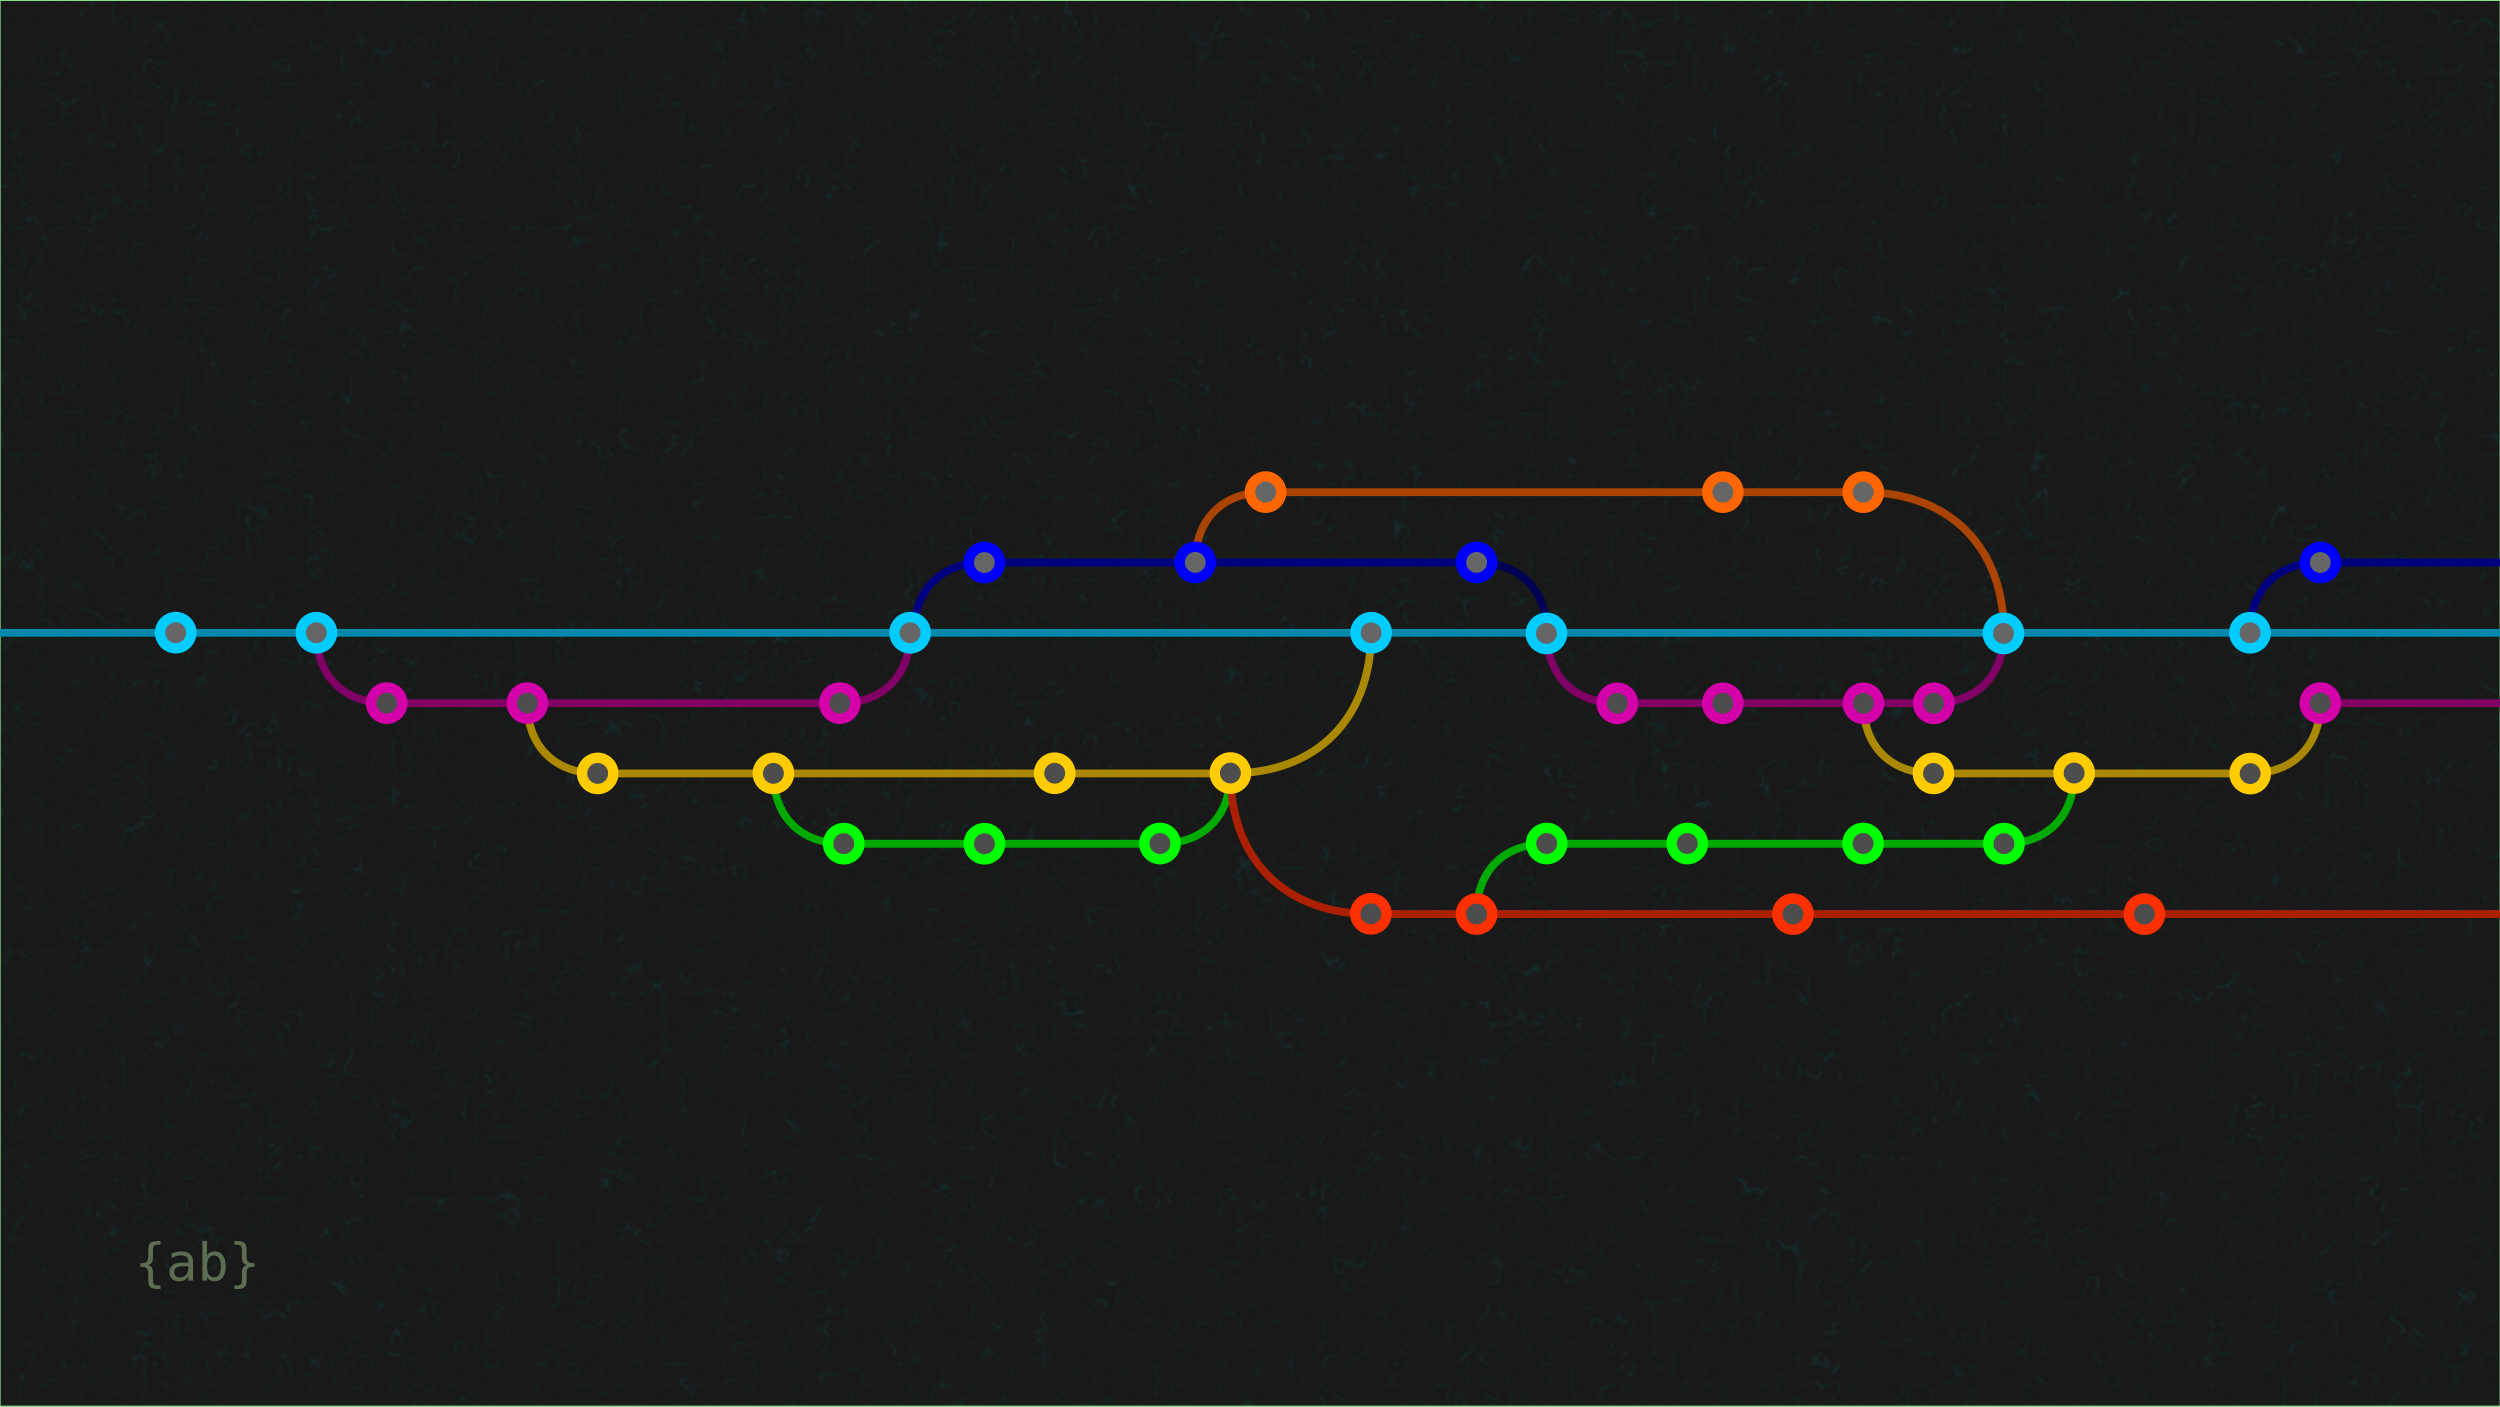
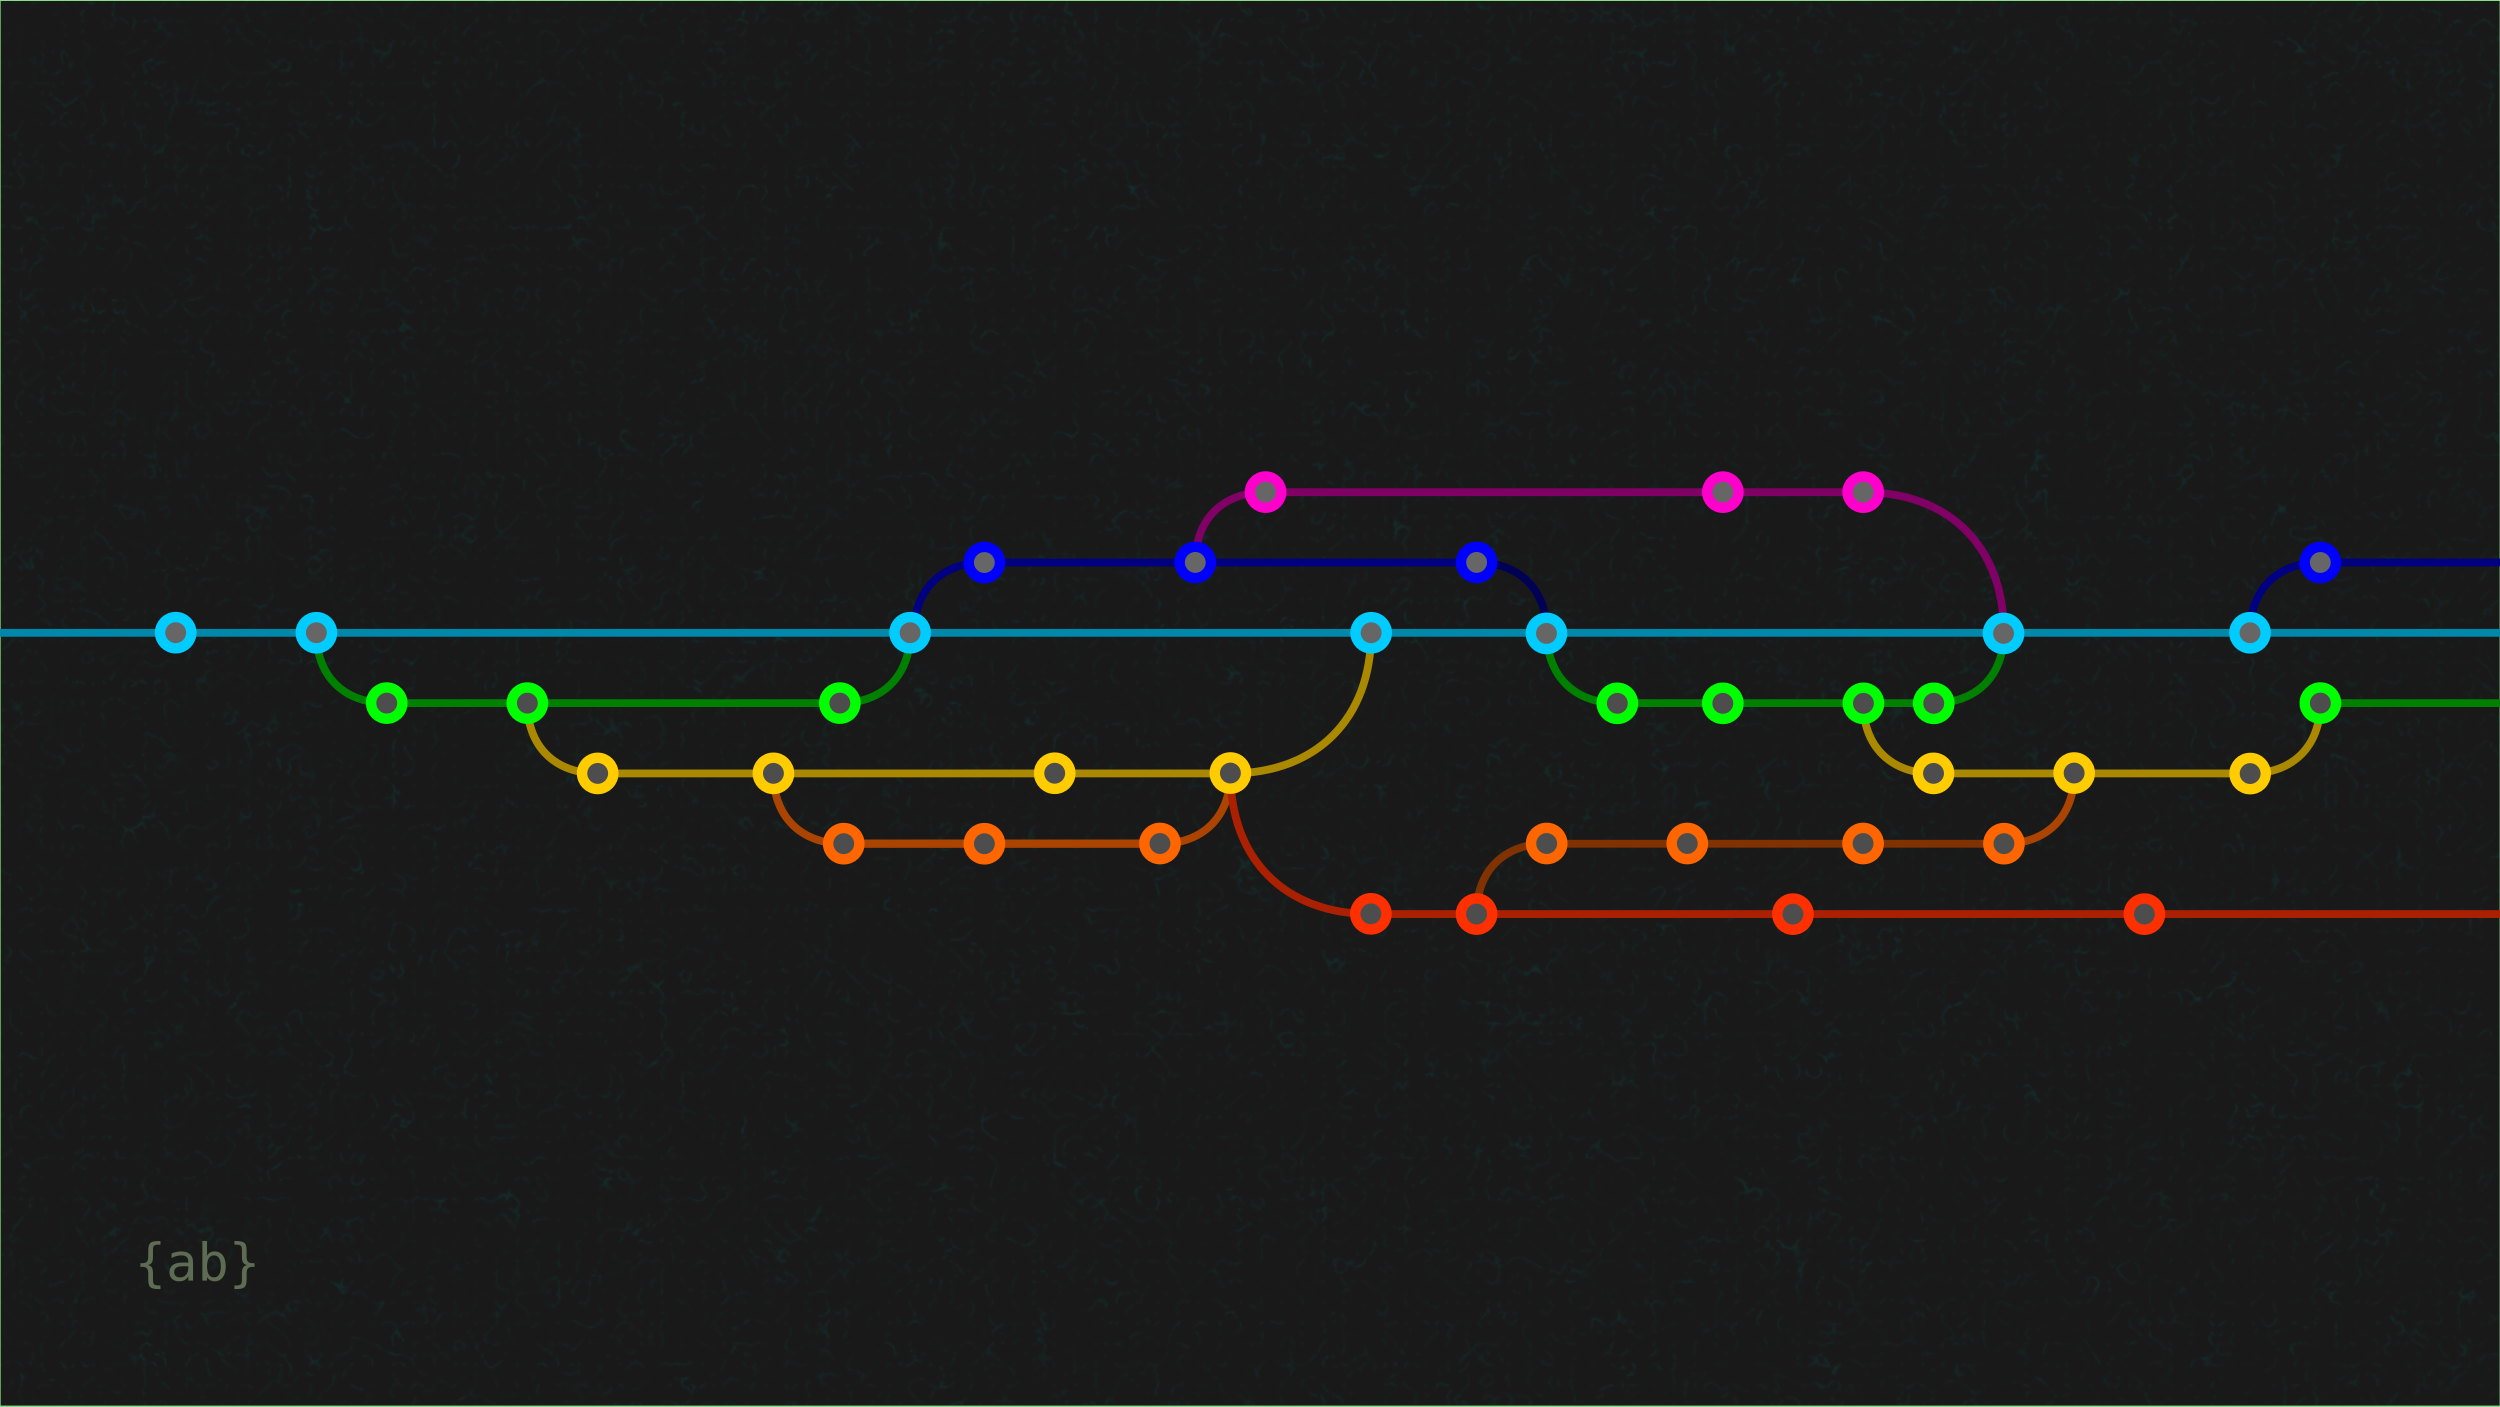
<svg xmlns="http://www.w3.org/2000/svg" xmlns:ns1="http://www.openswatchbook.org/uri/2009/osb" xmlns:xlink="http://www.w3.org/1999/xlink" width="1920px" height="1080px" viewBox="0 0 1920 1080" version="1.1" id="SVGRoot">
  <defs id="defs10">
    <linearGradient id="linearGradient10115">
      <stop style="stop-color:#87de87;stop-opacity:1;" offset="0" id="stop10111" />
      <stop style="stop-color:#87de87;stop-opacity:0;" offset="1" id="stop10113" />
    </linearGradient>
    <linearGradient id="linearGradient10075" ns1:paint="solid">
      <stop style="stop-color:#1a1a1a;stop-opacity:1;" offset="0" id="stop10073" />
    </linearGradient>
    <filter style="color-interpolation-filters:sRGB;" id="filter9526">
      <feTurbulence type="fractalNoise" baseFrequency="8.932 8.75" numOctaves="2" seed="289" result="turbulence" id="feTurbulence9510" />
      <feComposite in="SourceGraphic" in2="turbulence" operator="in" result="composite1" id="feComposite9512" />
      <feColorMatrix values="1 0 0 0 0 0 1 0 0 0 0 0 1 0 0 0 0 0 3.42 -0.13 " result="color" id="feColorMatrix9514" />
      <feFlood flood-opacity="1" flood-color="rgb(33,33,33)" result="flood" id="feFlood9516" />
      <feMerge result="merge" id="feMerge9522">
        <feMergeNode in="flood" id="feMergeNode9518" />
        <feMergeNode in="color" id="feMergeNode9520" />
      </feMerge>
      <feComposite in2="SourceGraphic" operator="in" result="fbSourceGraphic" id="feComposite9524" />
      <feColorMatrix result="fbSourceGraphicAlpha" in="fbSourceGraphic" values="0 0 0 -1 0 0 0 0 -1 0 0 0 0 -1 0 0 0 0 1 0" id="feColorMatrix10079" />
      <feTurbulence id="feTurbulence10081" numOctaves="2" baseFrequency="0.063" in="fbSourceGraphic" />
      <feColorMatrix id="feColorMatrix10083" values="0 0 0 0 0 0 0 0 0 0.5 0 0 0 0 0.5 0 0 0 -10 1" />
      <feGaussianBlur id="feGaussianBlur10085" stdDeviation="1" result="result1" />
      <feTurbulence id="feTurbulence10087" numOctaves="3" baseFrequency="0.031" type="fractalNoise" result="result0" />
      <feColorMatrix id="feColorMatrix10089" result="result2" values="1 0 0 0 0 0 1 0 0 0 0 0 1 0 0 0 0 0 2 -0.5" />
      <feComposite in2="result2" id="feComposite10091" operator="in" in="result1" result="result3" />
      <feComposite in2="fbSourceGraphic" id="feComposite10093" operator="atop" />
    </filter>
    <pattern patternUnits="userSpaceOnUse" width="27" height="27" patternTransform="translate(1157.981,351)" id="pattern10058">
      <rect y="1.6666667e-005" x="0" height="27" width="27" id="rect10004" style="opacity:1;fill:#1a1a1a;fill-opacity:1;stroke:none;stroke-width:1.618;stroke-linecap:butt;stroke-linejoin:round;stroke-miterlimit:4;stroke-dasharray:none;stroke-opacity:1" />
      <path id="path10006" d="M 3,1.6666667e-5 V 6 l 3.018,3.084 3.004,2.969 -0.021,5.947 -6,6 1e-4,3" style="fill:none;fill-opacity:1;stroke:#87de87;stroke-width:1;stroke-linecap:butt;stroke-linejoin:miter;stroke-miterlimit:4;stroke-dasharray:none;stroke-opacity:1" />
      <path id="path10012" d="m 27,9 h -3" style="fill:none;stroke:#87de87;stroke-width:1px;stroke-linecap:butt;stroke-linejoin:miter;stroke-opacity:1" />
      <path id="path10014" d="m 21,1.6666667e-5 -10e-5,9 -3,3 -10e-5,3 v 3" style="fill:none;stroke:#87de87;stroke-width:1px;stroke-linecap:butt;stroke-linejoin:miter;stroke-opacity:1" />
      <path id="path10016" d="m 15,27 -10e-5,-3 h 6" style="fill:none;stroke:#87de87;stroke-width:1px;stroke-linecap:butt;stroke-linejoin:miter;stroke-opacity:1" />
      <circle style="opacity:1;fill:#d5ffd5;fill-opacity:1;stroke:#87de87;stroke-width:1;stroke-linecap:butt;stroke-linejoin:round;stroke-miterlimit:4;stroke-dasharray:none;stroke-opacity:1" id="use10020" cx="23.992" cy="9.019" r="1.5" />
      <use height="100%" width="100%" transform="translate(-1160.985,-336.0154)" id="use10022" xlink:href="#use10020" y="0" x="0" />
      <use height="100%" width="100%" transform="translate(-1160.95,-357.0422)" id="use10024" xlink:href="#use10022" y="0" x="0" />
      <use height="100%" width="100%" transform="translate(-1166.993,-350.9655)" id="use10026" xlink:href="#use10024" y="0" x="0" />
      <path id="path10030" d="m 12,1.6666667e-5 -10e-5,3 3,3" style="fill:none;stroke:#87de87;stroke-width:1px;stroke-linecap:butt;stroke-linejoin:miter;stroke-opacity:1" />
      <circle r="1.5" cy="6.015" cx="14.991" id="path10018" style="opacity:1;fill:#d5ffd5;fill-opacity:1;stroke:#87de87;stroke-width:1;stroke-linecap:butt;stroke-linejoin:round;stroke-miterlimit:4;stroke-dasharray:none;stroke-opacity:1" />
    </pattern>
    <linearGradient xlink:href="#linearGradient10115" id="linearGradient10117" x1="27.145" y1="1030.863" x2="108.922" y2="1030.863" gradientUnits="userSpaceOnUse" />
  </defs>
  <g id="layer2" style="display:inline">
    <rect style="fill:#1a1a1a;fill-opacity:1;stroke:none;stroke-width:0;stroke-miterlimit:4;stroke-dasharray:none;stroke-opacity:1;filter:url(#filter9526)" id="rect4555" width="1920.189" height="1079.747" x="5e-007" y="0.253" />
    <rect style="opacity:1;fill:#1a1a1a;fill-opacity:0.763;stroke:#87de87;stroke-width:1;stroke-linecap:butt;stroke-linejoin:round;stroke-miterlimit:4;stroke-dasharray:none;stroke-opacity:1" id="rect10095" width="1920.189" height="1079.747" x="5e-007" y="0.253" />
  </g>
  <g id="layer1" style="display:inline">
-     <path style="fill:none;stroke:#800066;stroke-width:6;stroke-linecap:butt;stroke-linejoin:round;stroke-miterlimit:4;stroke-dasharray:none;stroke-opacity:1" d="m 297,540 c -33,0 -54,-21 -54,-54" id="path6208" />
-     <use x="0" y="0" xlink:href="#path6208" id="use6279" transform="matrix(-1,0,0,1,941.981,0)" width="100%" height="100%" style="stroke-width:8;stroke-miterlimit:4;stroke-dasharray:none" />
+     <path style="fill:none;stroke:#008000;stroke-width:6;stroke-linecap:butt;stroke-linejoin:round;stroke-miterlimit:4;stroke-dasharray:none;stroke-opacity:1" d="m 297,540 c -33,0 -54,-21 -54,-54" id="path6208" />
+     <use x="0" y="0" xlink:href="#path6208" id="use6279" transform="matrix(-1,0,0,1,941.981,0)" width="100%" height="100%" style="stroke-width:8;stroke-miterlimit:4;stroke-dasharray:none;stroke:#008000" />
    <path id="use6283" d="m 405,540 c 0,33 21,54 54,54" style="fill:none;stroke:#aa8800;stroke-width:6;stroke-linecap:butt;stroke-linejoin:round;stroke-miterlimit:4;stroke-dasharray:none;stroke-opacity:1" />
-     <path id="use6283-8" d="m 594,594 c 0,33 21,54 54,54" style="fill:none;stroke:#00aa00;stroke-width:6;stroke-linecap:butt;stroke-linejoin:round;stroke-miterlimit:4;stroke-dasharray:none;stroke-opacity:1" />
-     <path id="use6283-8-3" d="m 891,648 c 33,0 54,-21 54,-54" style="fill:none;stroke:#00aa00;stroke-width:6;stroke-linecap:butt;stroke-linejoin:round;stroke-miterlimit:4;stroke-dasharray:none;stroke-opacity:1" />
+     <path id="use6283-8" d="m 594,594 c 0,33 21,54 54,54" style="fill:none;stroke:#aa4400;stroke-width:6;stroke-linecap:butt;stroke-linejoin:round;stroke-miterlimit:4;stroke-dasharray:none;stroke-opacity:1" />
+     <path id="use6283-8-3" d="m 891,648 c 33,0 54,-21 54,-54" style="fill:none;stroke:#aa4400;stroke-width:6;stroke-linecap:butt;stroke-linejoin:round;stroke-miterlimit:4;stroke-dasharray:none;stroke-opacity:1" />
    <path id="use6283-0" d="m 945,594 c 66,0 108,-42 108,-108" style="fill:none;stroke:#aa8800;stroke-width:6;stroke-linecap:butt;stroke-linejoin:round;stroke-miterlimit:4;stroke-dasharray:none;stroke-opacity:1" />
    <path id="use6283-2" d="m 945,594 c 0,66 42,108 108,108" style="fill:none;stroke:#aa2000;stroke-width:6;stroke-linecap:butt;stroke-linejoin:round;stroke-miterlimit:4;stroke-dasharray:none;stroke-opacity:1" />
-     <path style="fill:none;stroke:#800066;stroke-width:6;stroke-linecap:butt;stroke-linejoin:round;stroke-miterlimit:4;stroke-dasharray:none;stroke-opacity:1" d="m 1242,540 c -33,0 -54,-21 -54,-54" id="path6208-0" />
-     <path style="fill:none;stroke:#800066;stroke-width:6;stroke-linecap:butt;stroke-linejoin:round;stroke-miterlimit:4;stroke-dasharray:none;stroke-opacity:1" d="m 1539,486 c 0,33 -21,54 -54,54" id="path6208-0-5" />
-     <path id="use6283-8-3-7" d="m 1188,648 c -33,0 -54,21 -54,54" style="fill:none;stroke:#00aa00;stroke-width:6;stroke-linecap:butt;stroke-linejoin:round;stroke-miterlimit:4;stroke-dasharray:none;stroke-opacity:1" />
+     <path style="fill:none;stroke:#008000;stroke-width:6;stroke-linecap:butt;stroke-linejoin:round;stroke-miterlimit:4;stroke-dasharray:none;stroke-opacity:1" d="m 1242,540 c -33,0 -54,-21 -54,-54" id="path6208-0" />
+     <path style="fill:none;stroke:#008000;stroke-width:6;stroke-linecap:butt;stroke-linejoin:round;stroke-miterlimit:4;stroke-dasharray:none;stroke-opacity:1" d="m 1539,486 c 0,33 -21,54 -54,54" id="path6208-0-5" />
+     <path id="use6283-8-3-7" d="m 1188,648 c -33,0 -54,21 -54,54" style="fill:none;stroke:#803300;stroke-width:6;stroke-linecap:butt;stroke-linejoin:round;stroke-miterlimit:4;stroke-dasharray:none;stroke-opacity:1" />
    <path id="use6283-6" d="m 1431,540 c 0,33 21,54 54,54" style="fill:none;stroke:#aa8800;stroke-width:6;stroke-linecap:butt;stroke-linejoin:round;stroke-miterlimit:4;stroke-dasharray:none;stroke-opacity:1" />
-     <path id="use6283-8-3-5" d="m 1539,648 c 33,0 54,-21 54,-54" style="fill:none;stroke:#00aa00;stroke-width:6;stroke-linecap:butt;stroke-linejoin:round;stroke-miterlimit:4;stroke-dasharray:none;stroke-opacity:1" />
+     <path id="use6283-8-3-5" d="m 1539,648 c 33,0 54,-21 54,-54" style="fill:none;stroke:#aa4400;stroke-width:6;stroke-linecap:butt;stroke-linejoin:round;stroke-miterlimit:4;stroke-dasharray:none;stroke-opacity:1" />
    <path id="use6283-6-5" d="m 1728,594 c 33,0 54,-21 54,-54" style="fill:none;stroke:#aa8800;stroke-width:6;stroke-linecap:butt;stroke-linejoin:round;stroke-miterlimit:4;stroke-dasharray:none;stroke-opacity:1" />
    <path id="use6279-5" d="m 756,432 c -33,0 -54,21 -54,54" style="fill:none;stroke:#000080;stroke-width:6;stroke-linecap:butt;stroke-linejoin:round;stroke-miterlimit:4;stroke-dasharray:none;stroke-opacity:1" />
    <path id="use6279-5-4" d="m 1188,486 c 0,-33 -21,-54 -54,-54" style="display:inline;fill:none;stroke:#000055;stroke-width:6;stroke-linecap:butt;stroke-linejoin:round;stroke-miterlimit:4;stroke-dasharray:none;stroke-opacity:1" />
-     <path id="use6279-5-1" d="m 972,378 c -33,0 -54,21 -54,54" style="display:inline;fill:none;stroke:#aa4400;stroke-width:6;stroke-linecap:butt;stroke-linejoin:round;stroke-miterlimit:4;stroke-dasharray:none;stroke-opacity:1" />
-     <path id="use6283-0-0" d="m 1539,486 c 0,-66 -42,-108 -108,-108" style="display:inline;fill:none;stroke:#aa4400;stroke-width:6;stroke-linecap:butt;stroke-linejoin:round;stroke-miterlimit:4;stroke-dasharray:none;stroke-opacity:1" />
+     <path id="use6279-5-1" d="m 972,378 c -33,0 -54,21 -54,54" style="display:inline;fill:none;stroke:#800066;stroke-width:6;stroke-linecap:butt;stroke-linejoin:round;stroke-miterlimit:4;stroke-dasharray:none;stroke-opacity:1" />
+     <path id="use6283-0-0" d="m 1539,486 c 0,-66 -42,-108 -108,-108" style="display:inline;fill:none;stroke:#800066;stroke-width:6;stroke-linecap:butt;stroke-linejoin:round;stroke-miterlimit:4;stroke-dasharray:none;stroke-opacity:1" />
    <path id="use6279-5-2" d="m 1782,432 c -33,0 -54,21 -54,54" style="display:inline;fill:none;stroke:#000080;stroke-width:6;stroke-linecap:butt;stroke-linejoin:round;stroke-miterlimit:4;stroke-dasharray:none;stroke-opacity:1" />
  </g>
  <g id="layer4" style="display:inline">
-     <rect style="opacity:1;fill:#800066;fill-opacity:1;stroke:none;stroke-width:0.44;stroke-opacity:1" id="rect6137-2" width="347.981" height="6" x="297" y="537" />
+     <rect style="opacity:1;fill:#008000;fill-opacity:1;stroke:none;stroke-width:0.44;stroke-opacity:1" id="rect6137-2" width="347.981" height="6" x="297" y="537" />
    <rect style="opacity:1;fill:#0088aa;fill-opacity:1;stroke:none;stroke-width:1.033;stroke-opacity:1" id="rect6137" width="1920.264" height="6" x="0" y="483" />
    <rect y="591" x="459" height="6" width="486" id="rect6304" style="opacity:1;fill:#aa8800;fill-opacity:1;stroke:none;stroke-width:0.52;stroke-opacity:1" />
-     <rect y="645" x="648" height="6" width="243" id="rect6304-7" style="opacity:1;fill:#00aa00;fill-opacity:1;stroke:none;stroke-width:0.367;stroke-opacity:1" />
+     <rect y="645" x="648" height="6" width="243" id="rect6304-7" style="opacity:1;fill:#aa4400;fill-opacity:1;stroke:#aa4400;stroke-width:0.367;stroke-opacity:1" />
    <rect y="699" x="1053" height="6" width="867.125" id="rect6304-1" style="opacity:1;fill:#aa2000;fill-opacity:1;stroke:none;stroke-width:0.694;stroke-opacity:1" />
-     <rect style="opacity:1;fill:#800066;fill-opacity:1;stroke:none;stroke-width:0.367;stroke-opacity:1" id="rect6137-2-8" width="243" height="6" x="1242" y="537" />
-     <rect y="645" x="1188" height="6" width="351" id="rect6304-7-6" style="opacity:1;fill:#00aa00;fill-opacity:1;stroke:none;stroke-width:0.442;stroke-opacity:1" />
+     <rect style="opacity:1;fill:#008000;fill-opacity:1;stroke:none;stroke-width:0.367;stroke-opacity:1" id="rect6137-2-8" width="243" height="6" x="1242" y="537" />
+     <rect y="645" x="1188" height="6" width="351" id="rect6304-7-6" style="opacity:1;fill:#803300;fill-opacity:1;stroke:none;stroke-width:0.442;stroke-opacity:1" />
    <rect y="591" x="1485" height="6" width="243" id="rect6304-3" style="opacity:1;fill:#aa8800;fill-opacity:1;stroke:none;stroke-width:0.367;stroke-opacity:1" />
-     <rect style="opacity:1;fill:#800066;fill-opacity:1;stroke:none;stroke-width:0.277;stroke-opacity:1" id="rect6137-2-8-1" width="138.159" height="6" x="1782" y="537" />
+     <rect style="opacity:1;fill:#008000;fill-opacity:1;stroke:none;stroke-width:0.277;stroke-opacity:1" id="rect6137-2-8-1" width="138.159" height="6" x="1782" y="537" />
    <flowRoot xml:space="preserve" id="flowRoot10119" style="font-style:normal;font-weight:normal;font-size:40px;line-height:1.25;font-family:sans-serif;letter-spacing:0px;word-spacing:0px;fill:#000000;fill-opacity:1;stroke:none" transform="translate(0,54)">
      <flowRegion id="flowRegion10121">
        <rect id="rect10123" width="135" height="54" x="887.981" y="-27" />
      </flowRegion>
      <flowPara id="flowPara10125" />
    </flowRoot>
    <flowRoot xml:space="preserve" id="flowRoot10127" style="font-style:normal;font-variant:normal;font-weight:normal;font-stretch:normal;font-size:40px;line-height:1.25;font-family:Consolas;-inkscape-font-specification:Consolas;letter-spacing:0px;word-spacing:0px;fill:#5d6c54;fill-opacity:1;stroke:none;stroke-opacity:1" transform="translate(0.8482707,-5.278827)">
      <flowRegion id="flowRegion10129" style="fill:#5d6c54;fill-opacity:1;stroke:none;stroke-opacity:1">
        <rect id="rect10131" width="135" height="54" x="887.981" y="54" style="fill:#5d6c54;fill-opacity:1;stroke:none;stroke-opacity:1" />
      </flowRegion>
      <flowPara id="flowPara10133" style="font-style:normal;font-weight:bold;text-align:center;text-anchor:middle;fill:#5d6c54;fill-opacity:1;stroke:none;stroke-opacity:1">$gitk</flowPara>
    </flowRoot>
    <rect style="display:inline;opacity:1;fill:#000080;fill-opacity:1;stroke:none;stroke-width:0.458;stroke-opacity:1" id="rect6137-2-3" width="378" height="6" x="756" y="429" />
-     <rect style="display:inline;opacity:1;fill:#aa4400;fill-opacity:1;stroke:none;stroke-width:0.505;stroke-opacity:1" id="rect6137-2-3-6" width="459" height="6" x="972" y="375" />
+     <rect style="display:inline;opacity:1;fill:#800066;fill-opacity:1;stroke:none;stroke-width:0.505;stroke-opacity:1" id="rect6137-2-3-6" width="459" height="6" x="972" y="375" />
    <rect style="display:inline;opacity:1;fill:#000080;fill-opacity:1;stroke:none;stroke-width:0.277;stroke-opacity:1" id="rect6137-2-3-5" width="138" height="6" x="1782" y="429" />
  </g>
  <g id="layer3" style="display:inline">
    <circle style="opacity:1;fill:#666666;fill-opacity:1;stroke:#00ccff;stroke-width:8;stroke-miterlimit:4;stroke-dasharray:none;stroke-opacity:1" id="path6161" cx="134.95" cy="485.894" r="12" />
    <use x="0" y="0" xlink:href="#path6161" id="use6163" transform="translate(564.0083,0.03741)" width="100%" height="100%" />
    <use x="0" y="0" xlink:href="#use6163" id="use6165" transform="translate(354.0848,0.039733)" width="100%" height="100%" />
    <use x="0" y="0" xlink:href="#use6165" id="use6167" transform="translate(134.6429,0.49107)" width="100%" height="100%" />
    <use x="0" y="0" xlink:href="#use6167" id="use6169" transform="translate(351.028)" width="100%" height="100%" />
    <use x="0" y="0" xlink:href="#path6161" id="use6171" transform="translate(108.0357,0.054166)" width="100%" height="100%" />
-     <circle r="12" cy="539.992" cx="297.019" id="use6171-8" style="opacity:1;fill:#4d4d4d;fill-opacity:1;stroke:#d400aa;stroke-width:8;stroke-miterlimit:4;stroke-dasharray:none;stroke-opacity:1" />
+     <circle r="12" cy="539.992" cx="297.019" id="use6171-8" style="opacity:1;fill:#4d4d4d;fill-opacity:1;stroke:#00ff00;stroke-width:8;stroke-miterlimit:4;stroke-dasharray:none;stroke-opacity:1" />
    <use x="0" y="0" xlink:href="#use6171-8" id="use6273" transform="translate(107.9957,0.007657)" width="100%" height="100%" />
    <use x="0" y="0" xlink:href="#use6273" id="use6275" transform="translate(239.9809,-0.015307)" width="100%" height="100%" />
    <circle style="opacity:1;fill:#4d4d4d;fill-opacity:1;stroke:#ffcc00;stroke-width:8;stroke-miterlimit:4;stroke-dasharray:none;stroke-opacity:1" id="use6275-5" cx="459.027" cy="593.985" r="12" />
    <use x="0" y="0" xlink:href="#use6275-5" id="use6306" transform="translate(350.9976,-0.13617)" width="100%" height="100%" />
    <use x="0" y="0" xlink:href="#use6306" id="use6308" transform="translate(134.9173,-0.14793)" width="100%" height="100%" />
    <use x="0" y="0" xlink:href="#use6306" id="use6310" transform="translate(-216.0268,0.08929)" width="100%" height="100%" />
-     <circle r="12" cy="647.947" cx="647.989" id="use6310-8" style="opacity:1;fill:#4d4d4d;fill-opacity:1;stroke:#00ff00;stroke-width:8;stroke-miterlimit:4;stroke-dasharray:none;stroke-opacity:1" />
+     <circle r="12" cy="647.947" cx="647.989" id="use6310-8" style="opacity:1;fill:#4d4d4d;fill-opacity:1;stroke:#ff6600;stroke-width:8;stroke-miterlimit:4;stroke-dasharray:none;stroke-opacity:1" />
    <use x="0" y="0" xlink:href="#use6310-8" id="use6359" transform="translate(242.8571,-0.13393)" width="100%" height="100%" />
    <use x="0" y="0" xlink:href="#use6310-8" id="use6376" transform="translate(108.0357,0.04464)" width="100%" height="100%" />
    <circle style="opacity:1;fill:#4d4d4d;fill-opacity:1;stroke:#ff3000;stroke-width:8;stroke-miterlimit:4;stroke-dasharray:none;stroke-opacity:1" id="use6359-6" cx="1052.846" cy="701.813" r="12" />
    <use x="0" y="0" xlink:href="#use6359-6" id="use6455" transform="translate(81.15403,0.17857)" width="100%" height="100%" />
    <use x="0" y="0" xlink:href="#use6455" id="use6457" transform="translate(242.9837,0.05865)" width="100%" height="100%" />
    <use x="0" y="0" xlink:href="#use6457" id="use6459" transform="translate(269.9321)" width="100%" height="100%" />
    <use x="0" y="0" xlink:href="#use6273" id="use6275-8" transform="translate(837.1107,0.16325)" width="100%" height="100%" />
    <use x="0" y="0" xlink:href="#use6273" id="use6275-8-1" transform="translate(918.1107,0.16325)" width="100%" height="100%" />
    <use x="0" y="0" xlink:href="#use6273" id="use6275-8-16" transform="translate(1026.111,0.16325)" width="100%" height="100%" />
    <use x="0" y="0" xlink:href="#use6273" id="use6275-8-16-2" transform="translate(1080.111,0.16325)" width="100%" height="100%" />
    <use x="0" y="0" xlink:href="#use6310-8" id="use6359-62" transform="translate(539.8571,-0.13393)" width="100%" height="100%" />
    <use x="0" y="0" xlink:href="#use6310-8" id="use6359-62-5" transform="translate(647.8572,-0.13393)" width="100%" height="100%" />
    <use x="0" y="0" xlink:href="#use6310-8" id="use6359-62-8" transform="translate(782.8572,-0.13393)" width="100%" height="100%" />
    <use x="0" y="0" xlink:href="#use6306" id="use6308-1" transform="translate(674.9173,0.10461)" width="100%" height="100%" />
    <use x="0" y="0" xlink:href="#use6306" id="use6308-3" transform="translate(782.9173,-0.14793)" width="100%" height="100%" />
    <use x="0" y="0" xlink:href="#use6306" id="use6308-8" transform="translate(918.0839,0.257026)" width="100%" height="100%" />
    <use x="0" y="0" xlink:href="#use6310-8" id="use6359-62-8-6" transform="translate(891.0466,-0.00766)" width="100%" height="100%" />
    <use x="0" y="0" xlink:href="#use6273" id="use6275-8-16-2-7" transform="translate(1377.026,-0.02615)" width="100%" height="100%" />
    <use x="0" y="0" xlink:href="#use6169" id="use10097" transform="translate(189.304,-0.500129)" width="100%" height="100%" />
    <text xml:space="preserve" style="font-style:normal;font-weight:normal;font-size:40px;line-height:1.25;font-family:sans-serif;letter-spacing:0px;word-spacing:0px;fill:#5d6c53;fill-opacity:1;stroke:none" x="103.489" y="983.498" id="text10101">
      <tspan id="tspan10099" x="103.489" y="983.498" style="font-style:normal;font-variant:normal;font-weight:normal;font-stretch:normal;font-family:Consolas;-inkscape-font-specification:Consolas;fill:#5d6c53;fill-opacity:1;stroke:none;stroke-opacity:1">{ab}</tspan>
    </text>
    <circle r="12" cy="432.025" cx="755.99" id="use1041" style="opacity:1;fill:#666666;fill-opacity:1;stroke:#0000ff;stroke-width:8;stroke-miterlimit:4;stroke-dasharray:none;stroke-opacity:1" />
    <use x="0" y="0" xlink:href="#use1041" id="use1077" transform="translate(161.9831,-0.092749)" width="100%" height="100%" />
    <use x="0" y="0" xlink:href="#use1077" id="use1079" transform="translate(216.0645)" width="100%" height="100%" />
-     <circle style="opacity:1;fill:#666666;fill-opacity:1;stroke:#ff6600;stroke-width:8;stroke-miterlimit:4;stroke-dasharray:none;stroke-opacity:1" id="use1077-4" cx="971.973" cy="377.932" r="12" />
+     <circle style="opacity:1;fill:#666666;fill-opacity:1;stroke:#ff00cc;stroke-width:8;stroke-miterlimit:4;stroke-dasharray:none;stroke-opacity:1" id="use1077-4" cx="971.973" cy="377.932" r="12" />
    <use x="0" y="0" xlink:href="#use1077-4" id="use1143" transform="translate(351.1888,0.040451)" width="100%" height="100%" />
    <use x="0" y="0" xlink:href="#use1143" id="use1145" transform="translate(107.7923)" width="100%" height="100%" />
    <use style="display:inline" x="0" y="0" xlink:href="#use1077" id="use1079-9" transform="translate(864.0162,0.048828)" width="100%" height="100%" />
  </g>
</svg>
